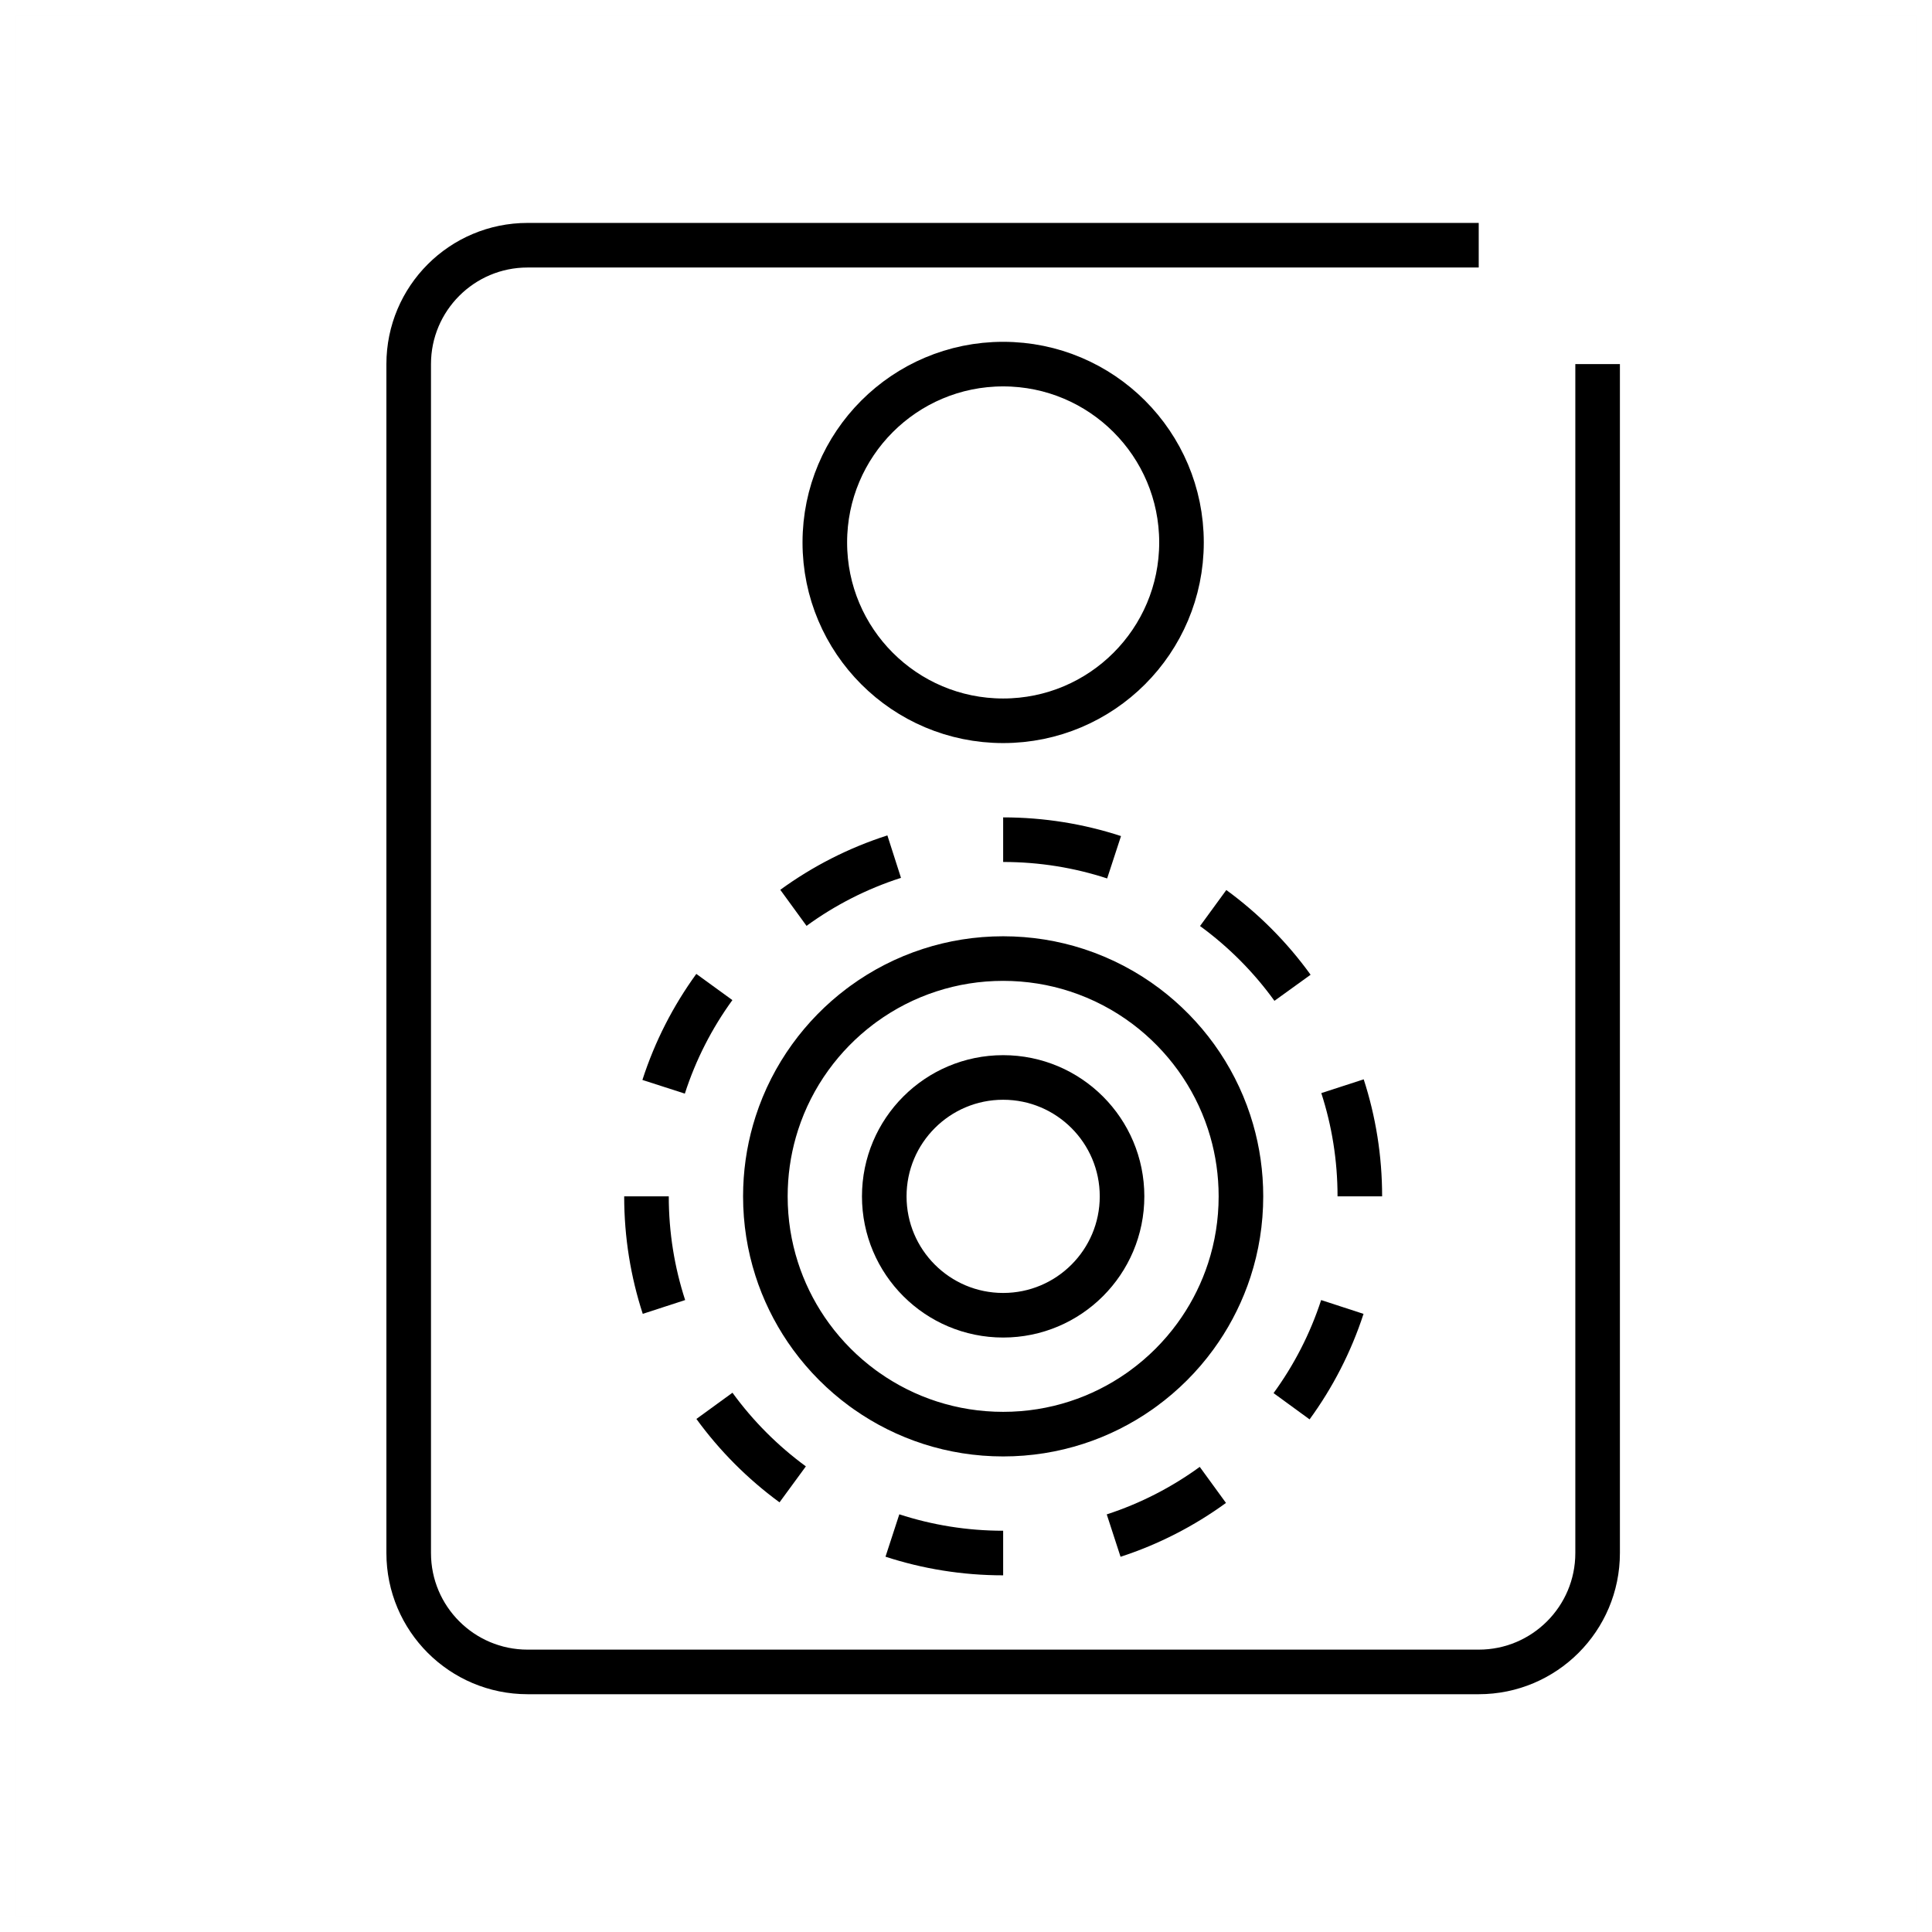
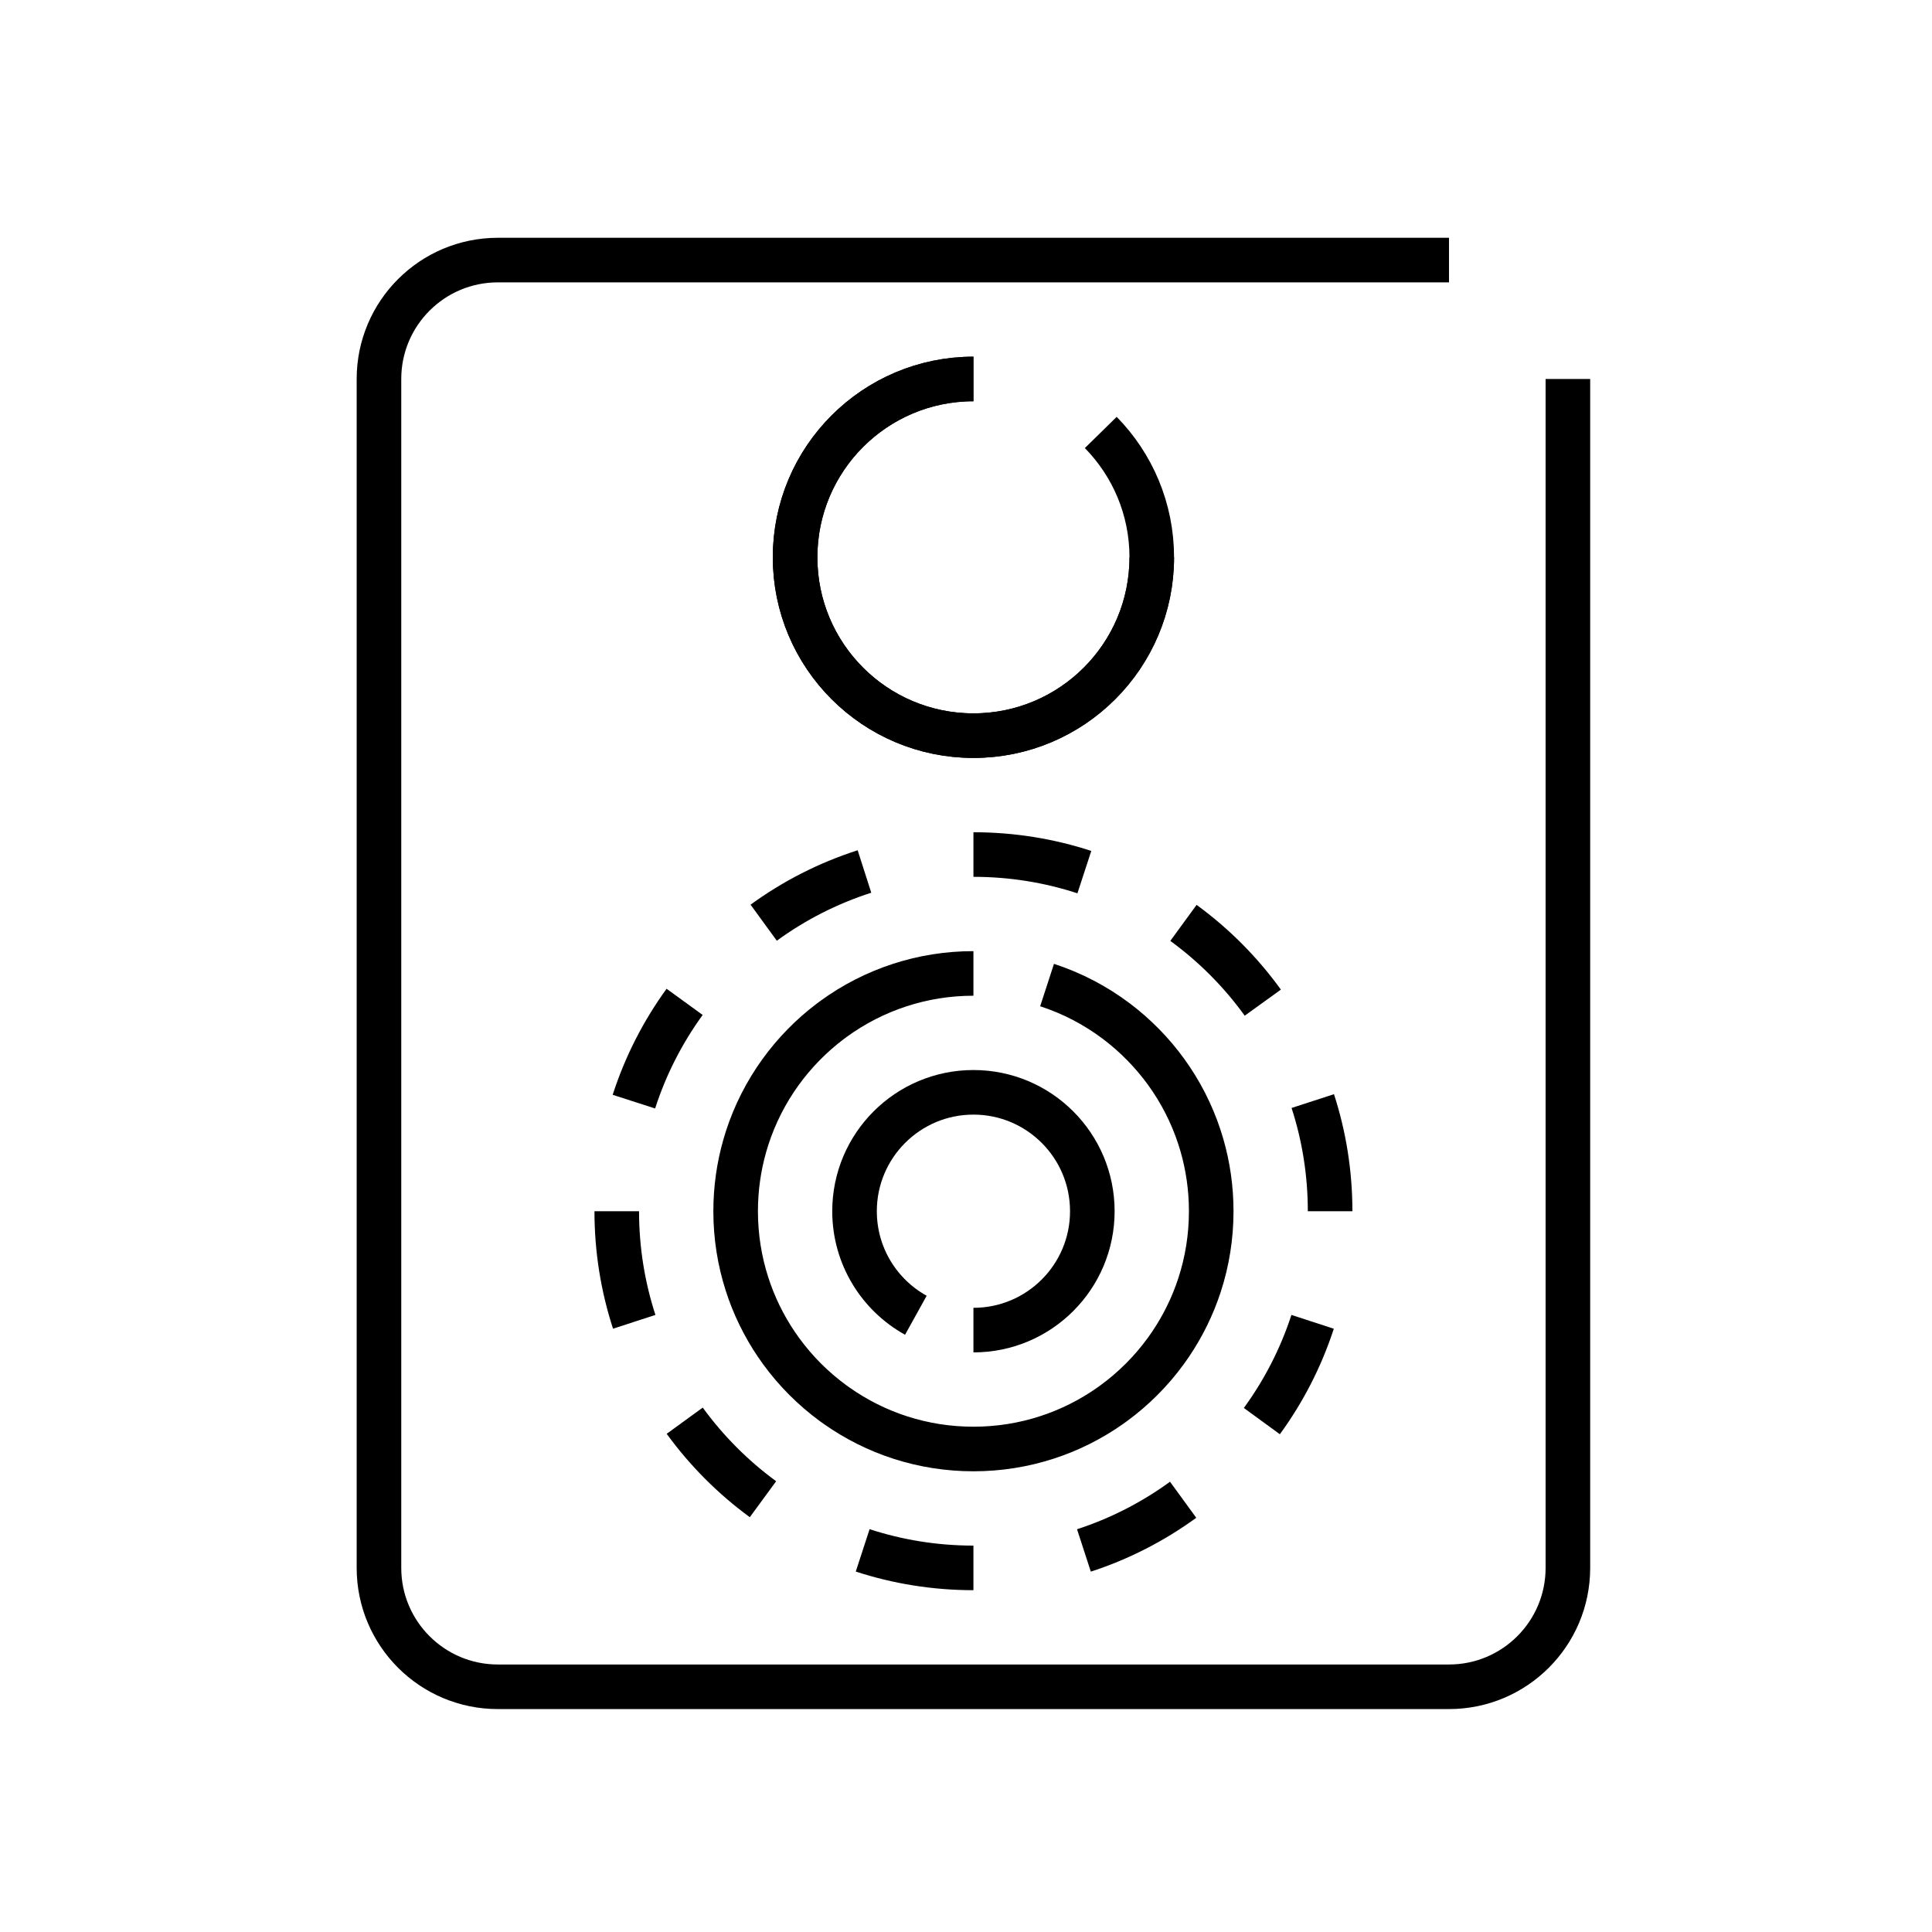
<svg xmlns="http://www.w3.org/2000/svg" width="130px" height="130px" viewBox="0 0 130 130" version="1.1">
  <g id="strokes" stroke="none" stroke-width="1" fill="none" fill-rule="evenodd">
-     <g id="speaker" transform="translate(3, 0)">
-       <g transform="translate(-2, 1)">
-         <g id="Group" stroke="#979797" stroke-opacity="0.01" stroke-width="0.1">
-           <g id="Rectangle">
-             <rect x="0" y="0" width="128" height="128" />
-           </g>
+     <g id="speaker" transform="translate(1, 1)">
+       <g id="Group" stroke="#979797" stroke-opacity="0.01" stroke-width="0.1">
+         <g id="Rectangle">
+           <rect x="0" y="0" width="128" height="128" />
        </g>
-         <path d="M106.5,23.5 L106.5,103.5 C106.5,107.918 102.918,111.5 98.5,111.5 L34.5,111.5 C30.082,111.5 26.5,107.918 26.5,103.5 L26.5,23.5 C26.5,19.082 30.082,15.5 34.5,15.5 L98.5,15.5 L98.5,15.5" id="Path-89" stroke="#000000" stroke-width="3" />
-         <circle id="Oval" stroke="#000000" stroke-width="3" cx="66.5" cy="35.5" r="12" />
-         <circle id="Oval-Copy-2" stroke="#000000" stroke-width="3" cx="66.5" cy="79.5" r="8" />
-         <path d="M66.5,95.5 C68.223,95.5 69.883,95.228 71.438,94.723 C72.965,94.229 74.39,93.511 75.677,92.608 C75.759,92.551 75.841,92.492 75.921,92.433 C77.266,91.452 78.452,90.267 79.433,88.922 C80.304,87.728 81.014,86.409 81.531,84.996 C81.596,84.817 81.659,84.637 81.718,84.455 C82.226,82.895 82.5,81.23 82.5,79.5 C82.5,77.959 82.282,76.469 81.875,75.058 C81.82,74.868 81.762,74.678 81.7,74.491 C81.183,72.921 80.43,71.459 79.483,70.146 C78.54,68.841 77.406,67.684 76.122,66.715 C74.726,65.663 73.153,64.835 71.455,64.282 C69.895,63.774 68.23,63.5 66.5,63.5 C64.774,63.5 63.113,63.773 61.556,64.279 C59.941,64.803 58.44,65.576 57.096,66.554 C57.017,66.611 56.938,66.67 56.86,66.729 C55.584,67.694 54.457,68.846 53.519,70.144 C52.554,71.48 51.791,72.971 51.273,74.573 C51.216,74.748 51.163,74.923 51.113,75.1 C50.714,76.498 50.5,77.974 50.5,79.5 C50.5,81.206 50.767,82.85 51.262,84.392 C51.317,84.565 51.375,84.736 51.436,84.906 C51.958,86.36 52.685,87.717 53.581,88.942 C54.547,90.261 55.71,91.427 57.027,92.396 C57.125,92.468 57.224,92.539 57.323,92.608 C58.619,93.517 60.055,94.239 61.593,94.734 C63.14,95.231 64.788,95.5 66.5,95.5 Z" id="Oval-Copy-3" stroke="#000000" stroke-width="3" />
-         <path d="M59.168,56.641 C56.712,57.428 54.428,58.6 52.387,60.086 M47.067,65.413 C45.598,67.436 44.437,69.697 43.654,72.127 M42.5,79.5 C42.5,82.098 42.913,84.599 43.676,86.942 M47.073,93.596 C48.543,95.618 50.322,97.402 52.339,98.879 M59.048,102.321 C61.394,103.086 63.898,103.5 66.5,103.5 M73.935,102.326 C76.351,101.54 78.599,100.38 80.611,98.916 M85.907,93.623 C87.374,91.611 88.535,89.362 89.323,86.943 M90.5,79.5 C90.5,76.914 90.091,74.423 89.334,72.089 M85.971,65.466 C84.486,63.408 82.682,61.595 80.632,60.099 M73.964,56.683 C71.615,55.915 69.106,55.5 66.5,55.5" id="Shape" stroke="#000000" stroke-width="3" />
      </g>
+       <path d="M104.5,24.5 L104.5,104.5 C104.5,108.918 100.918,112.5 96.5,112.5 L32.5,112.5 C28.082,112.5 24.5,108.918 24.5,104.5 L24.5,24.5 C24.5,20.082 28.082,16.5 32.5,16.5 L96.5,16.5 L96.5,16.5" id="Path-89" stroke="#000000" stroke-width="3" />
+       <path d="M64.5,24.5 C57.873,24.5 52.5,29.873 52.5,36.5 C52.5,43.127 57.873,48.5 64.5,48.5 C71.127,48.5 76.5,43.127 76.5,36.5" id="Path" stroke="#000000" stroke-width="3" />
+       <path d="M64.5,88.5 C68.918,88.5 72.5,84.918 72.5,80.5 C72.5,76.082 68.918,72.5 64.5,72.5 C60.082,72.5 56.5,76.082 56.5,80.5 C56.5,83.513 58.165,86.137 60.626,87.501" id="Path" stroke="#000000" stroke-width="3" />
+       <path d="M64.5,64.5 C62.774,64.5 61.113,64.773 59.556,65.279 C57.941,65.803 56.44,66.576 55.096,67.554 C55.017,67.611 54.938,67.67 54.86,67.729 C53.584,68.694 52.457,69.846 51.519,71.144 C50.554,72.48 49.791,73.971 49.273,75.573 C49.216,75.748 49.163,75.923 49.113,76.1 C48.714,77.498 48.5,78.974 48.5,80.5 C48.5,82.206 48.767,83.85 49.262,85.392 C49.317,85.565 49.375,85.736 49.436,85.906 C49.958,87.36 50.685,88.717 51.581,89.942 C52.547,91.261 53.71,92.427 55.027,93.396 C55.125,93.468 55.224,93.539 55.323,93.608 C56.619,94.517 58.055,95.239 59.593,95.734 C61.14,96.231 62.788,96.5 64.5,96.5 C66.223,96.5 67.883,96.228 69.438,95.723 C70.965,95.229 72.39,94.511 73.677,93.608 C73.759,93.551 73.841,93.492 73.921,93.433 C75.266,92.452 76.452,91.267 77.433,89.922 C78.304,88.728 79.014,87.409 79.531,85.996 C79.596,85.817 79.659,85.637 79.718,85.455 C80.226,83.895 80.5,82.23 80.5,80.5 C80.5,78.959 80.282,77.469 79.875,76.058 C79.82,75.868 79.762,75.678 79.7,75.491 C79.183,73.921 78.43,72.459 77.483,71.146 C76.54,69.841 75.406,68.684 74.122,67.715 C72.726,66.663 71.153,65.835 69.455,65.282" id="Path" stroke="#000000" stroke-width="3" />
+       <path d="M57.168,57.641 C54.712,58.428 52.428,59.6 50.387,61.086 M45.067,66.413 C43.598,68.436 42.437,70.697 41.654,73.127 M40.5,80.5 C40.5,83.098 40.913,85.599 41.676,87.942 M45.073,94.596 C46.543,96.618 48.322,98.402 50.339,99.879 M57.048,103.321 C59.394,104.086 61.898,104.5 64.5,104.5 M71.935,103.326 C74.351,102.54 76.599,101.38 78.611,99.916 M83.907,94.623 C85.374,92.611 86.535,90.362 87.323,87.943 M88.5,80.5 C88.5,77.914 88.091,75.423 87.334,73.089 M83.971,66.466 C82.486,64.408 80.682,62.595 78.632,61.099 M71.964,57.683 C69.615,56.915 67.106,56.5 64.5,56.5" id="Shape" stroke="#000000" stroke-width="3" />
+       <path d="M64.5,24.5 C57.873,24.5 52.5,29.873 52.5,36.5 C52.5,43.127 57.873,48.5 64.5,48.5 C71.127,48.5 76.5,43.127 76.5,36.5 C76.5,33.229 75.191,30.264 73.069,28.099" id="Path" stroke="#000000" stroke-width="3" />
    </g>
  </g>
</svg>
